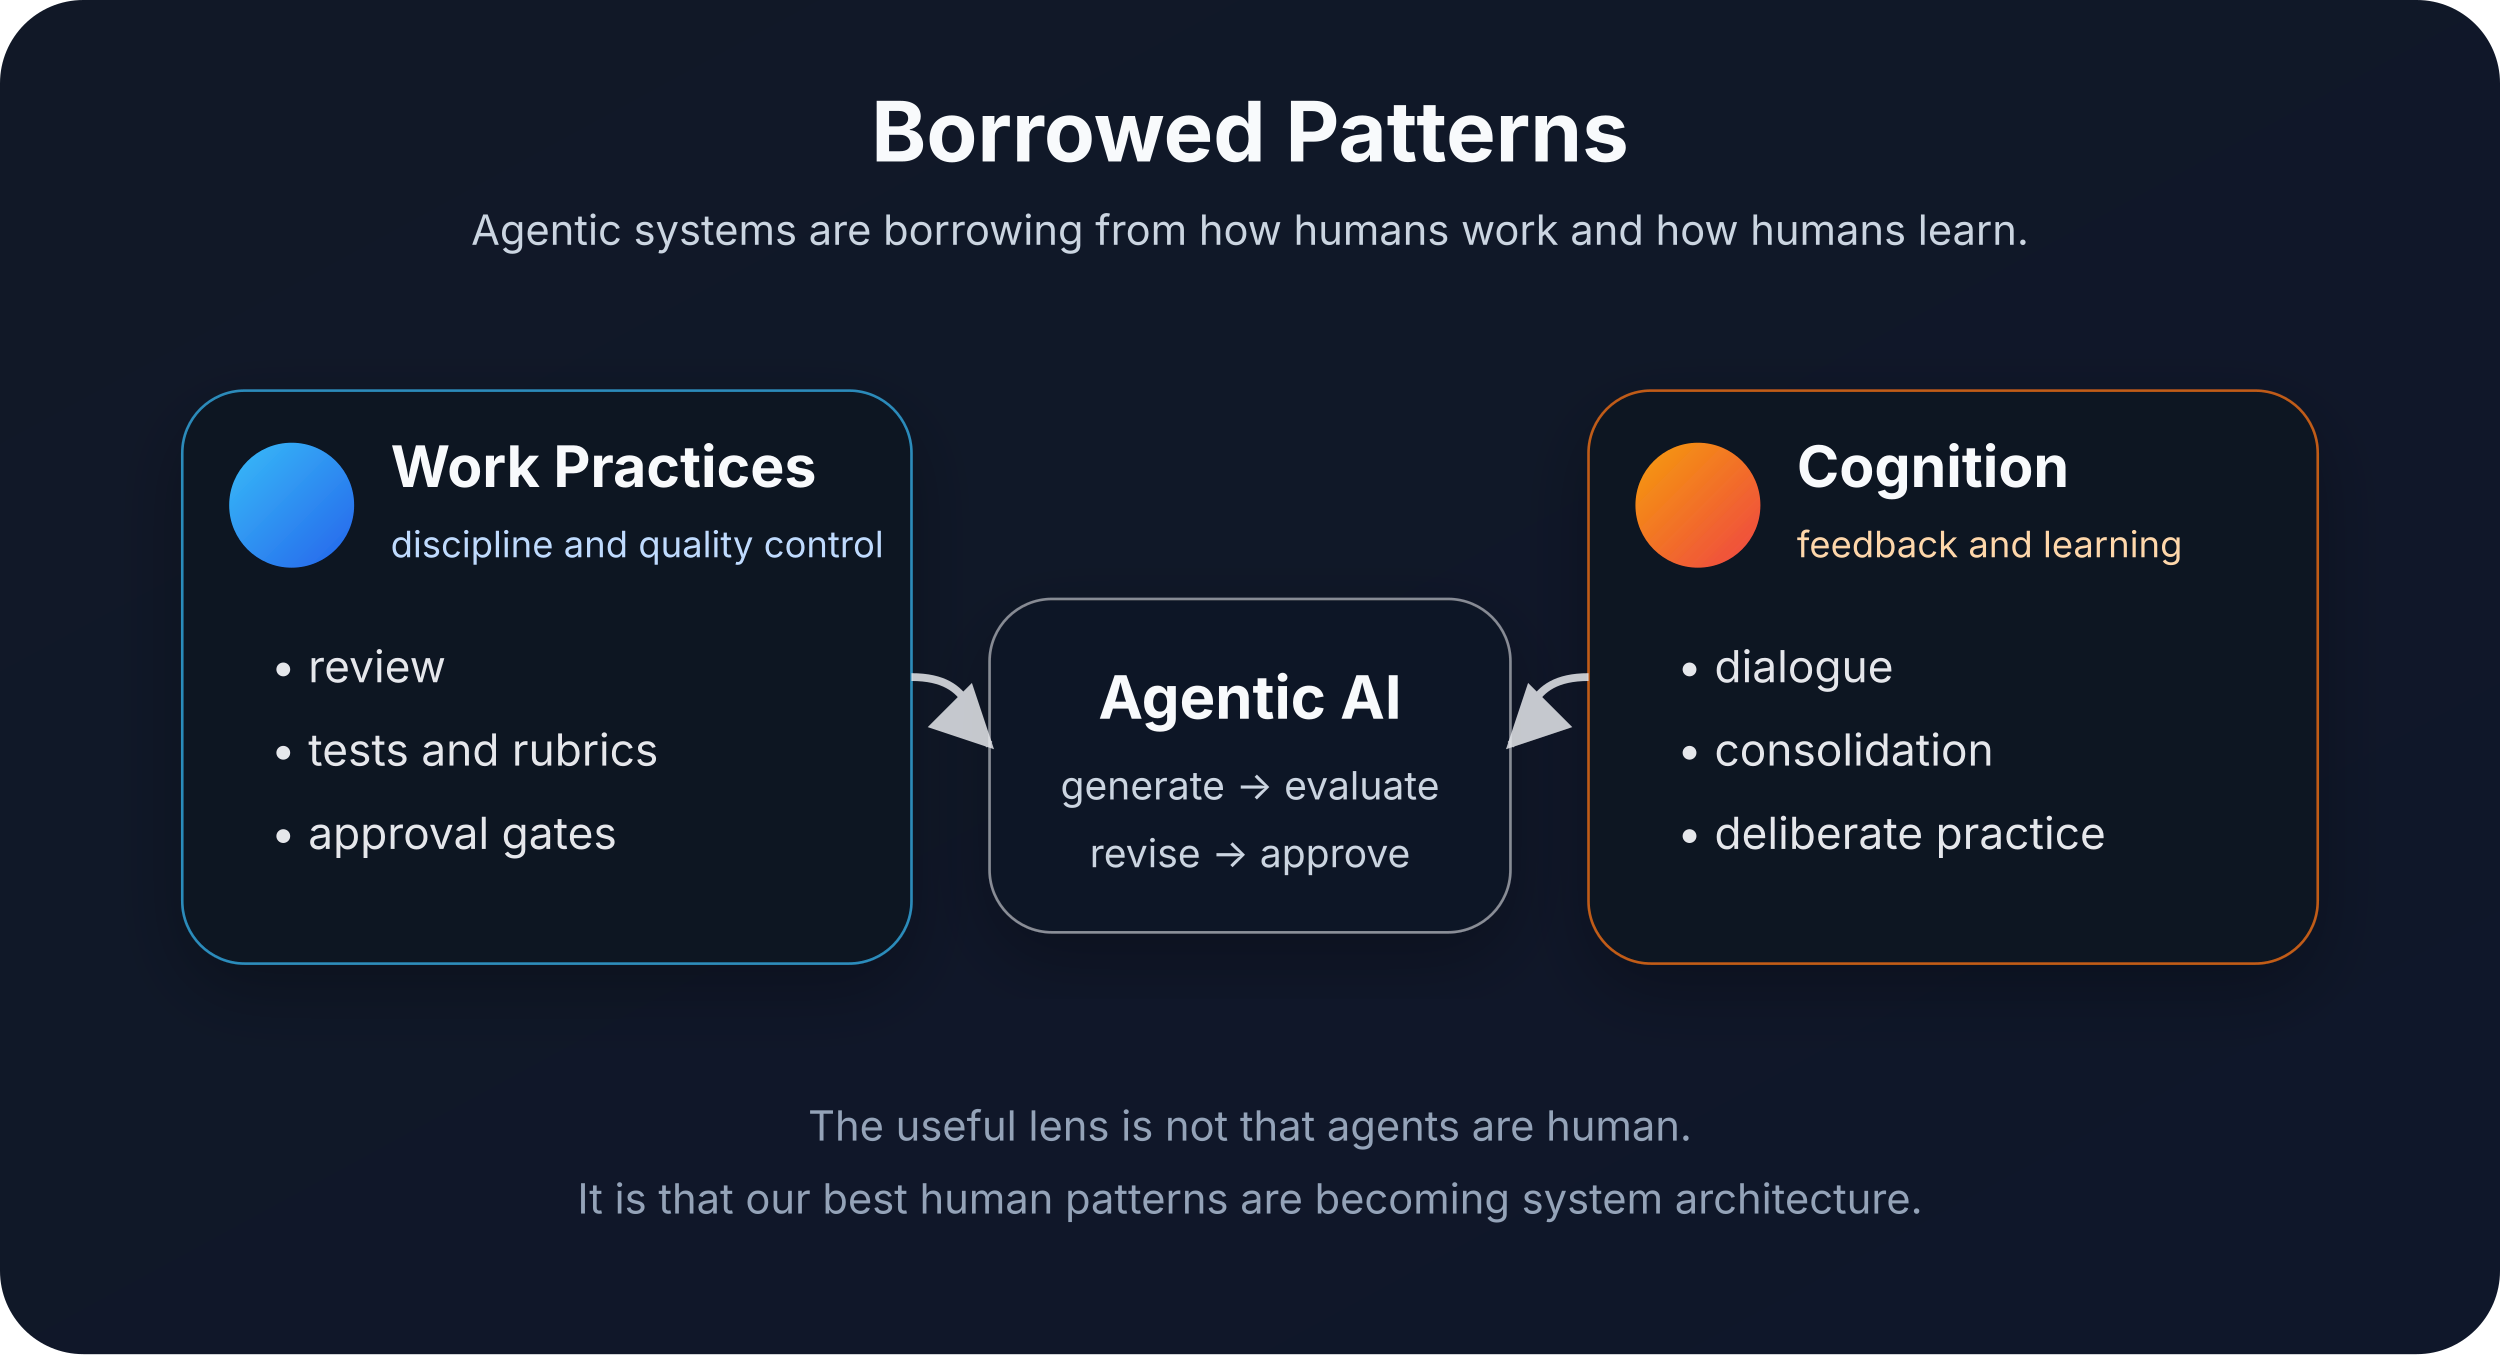
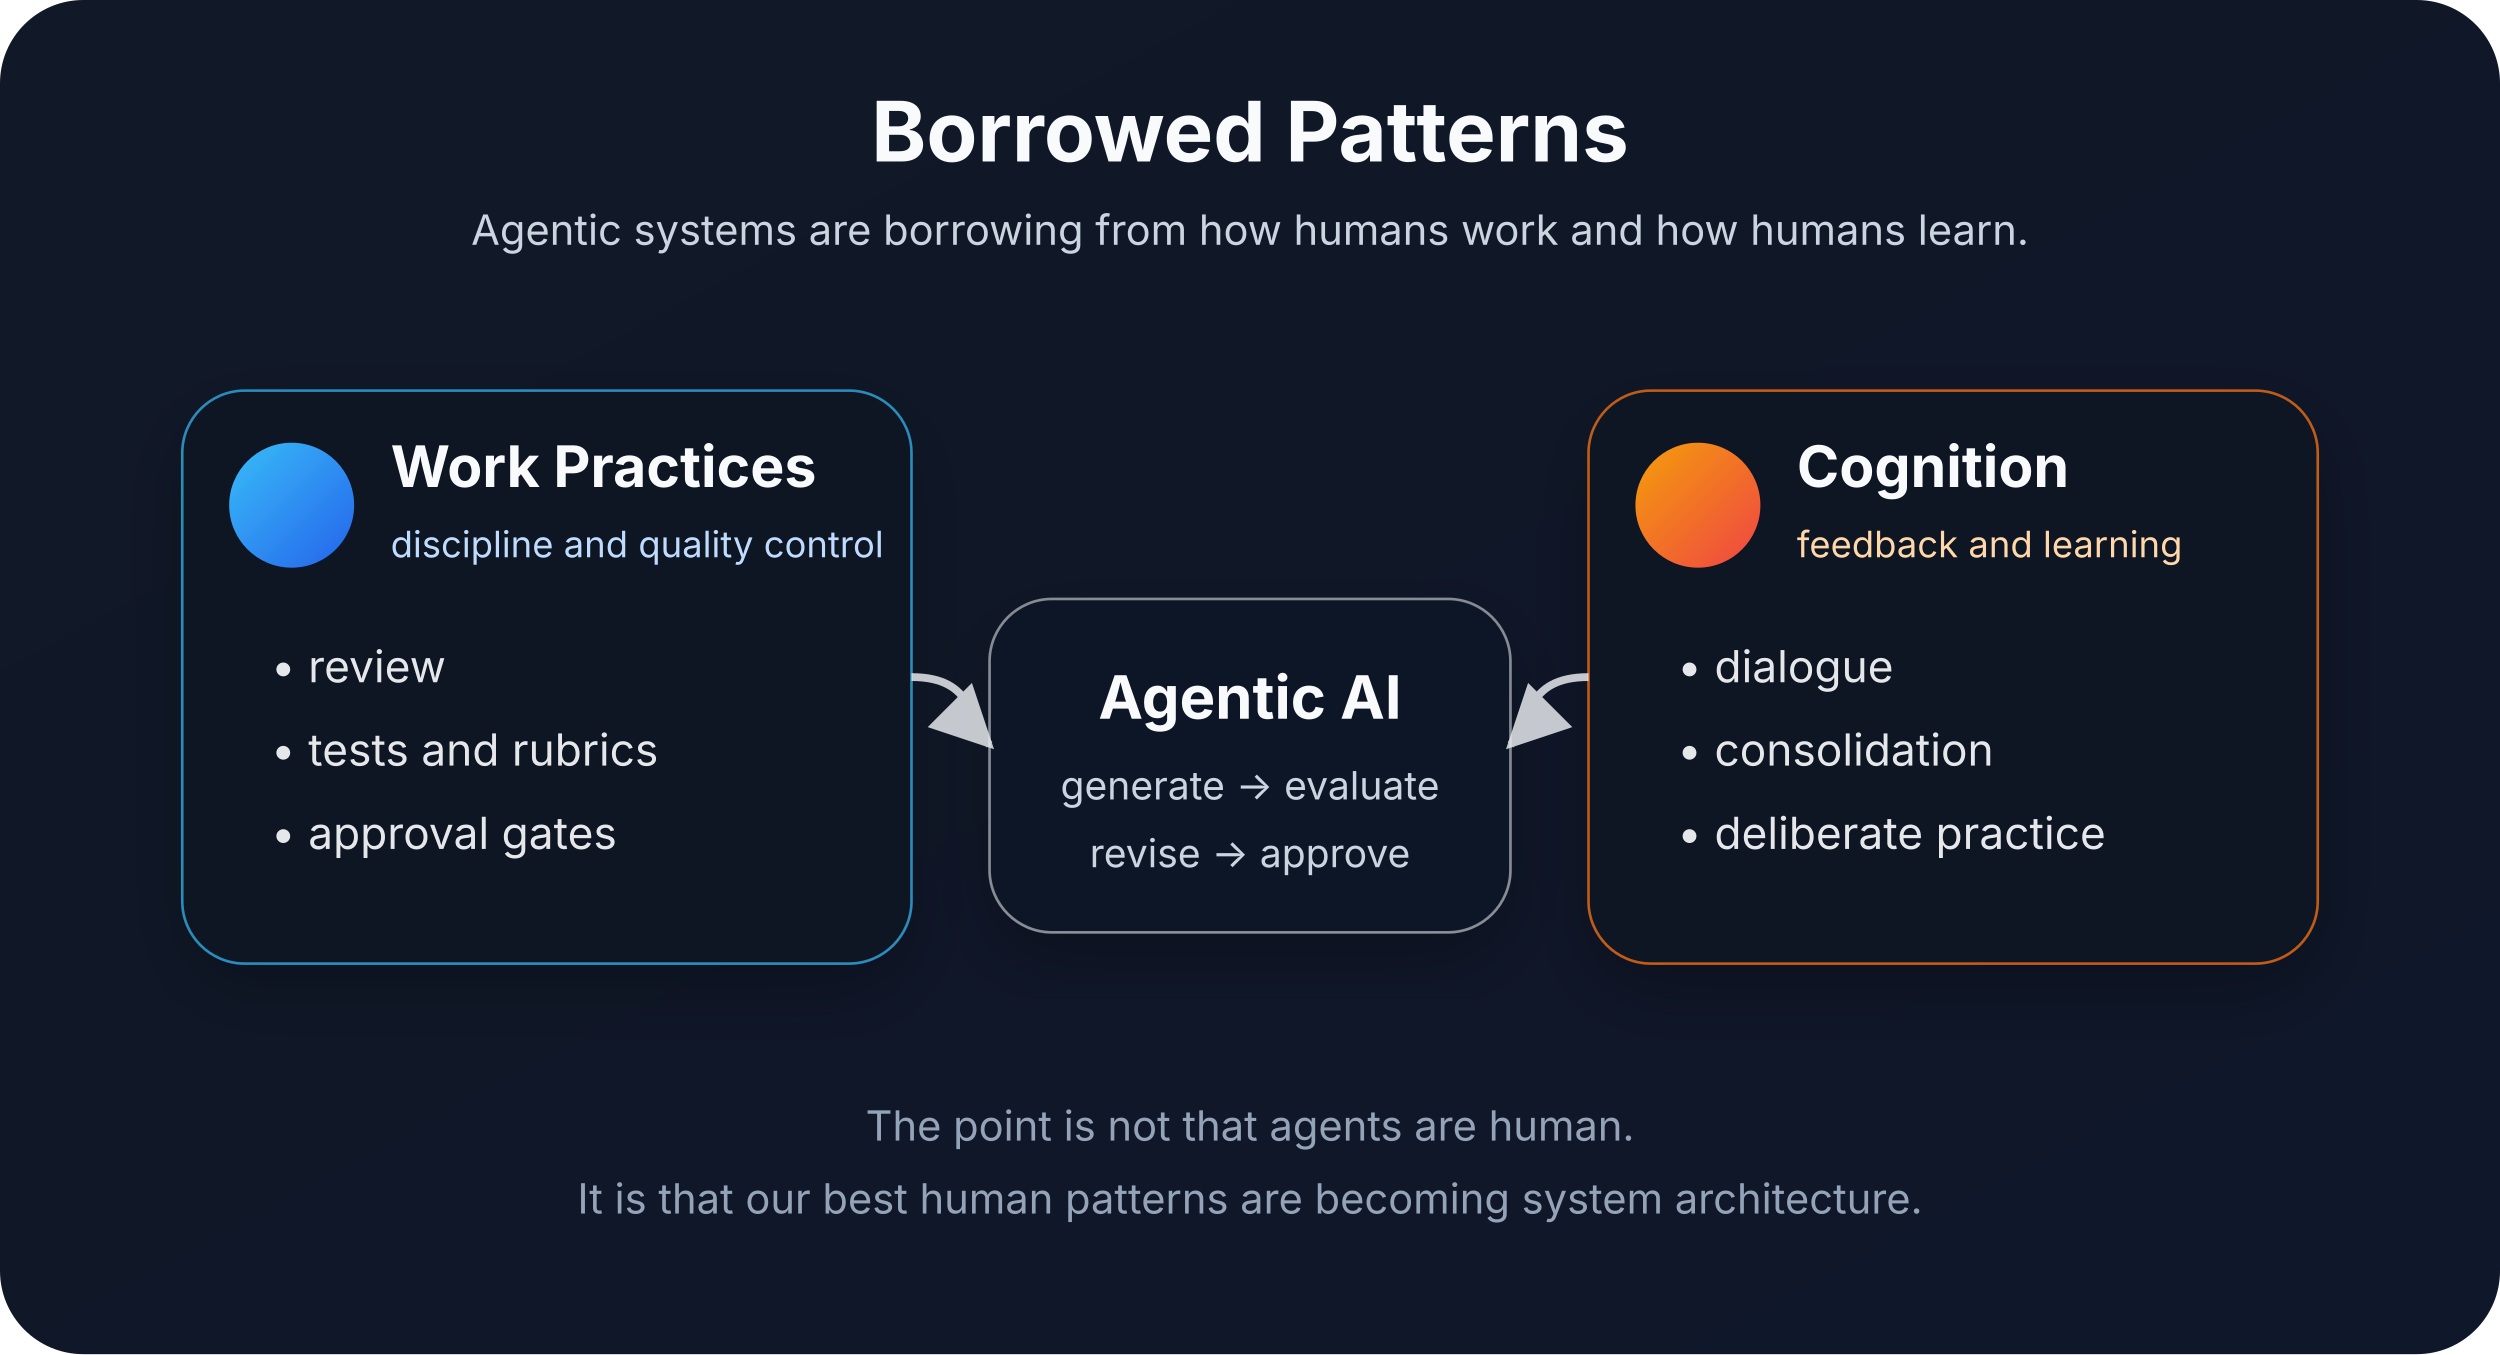
<svg xmlns="http://www.w3.org/2000/svg" viewBox="0 0 960 520" role="img" aria-labelledby="title desc">
  <defs>
    <linearGradient id="bg" x1="0" y1="0" x2="1" y2="1">
      <stop offset="0" stop-color="#111827" />
      <stop offset="1" stop-color="#0f172a" />
    </linearGradient>
    <linearGradient id="left" x1="0" y1="0" x2="1" y2="1">
      <stop offset="0" stop-color="#38bdf8" />
      <stop offset="1" stop-color="#2563eb" />
    </linearGradient>
    <linearGradient id="right" x1="0" y1="0" x2="1" y2="1">
      <stop offset="0" stop-color="#f59e0b" />
      <stop offset="1" stop-color="#ef4444" />
    </linearGradient>
    <filter id="shadow" x="-20%" y="-20%" width="140%" height="140%">
      <feDropShadow dx="0" dy="10" stdDeviation="14" flood-color="#000" flood-opacity="0.28" />
    </filter>
    <marker id="arrow" viewBox="0 0 10 10" refX="9" refY="5" markerWidth="8" markerHeight="8" orient="auto-start-reverse">
      <path d="M 0 0 L 10 5 L 0 10 z" fill="#e5e7eb" />
    </marker>
  </defs>
  <rect width="960" height="520" rx="32" fill="url(#bg)" />
  <text x="480" y="62" text-anchor="middle" fill="#f8fafc" font-family="Inter, system-ui, sans-serif" font-size="32" font-weight="700">Borrowed Patterns</text>
  <text x="480" y="94" text-anchor="middle" fill="#cbd5e1" font-family="Inter, system-ui, sans-serif" font-size="16">Agentic systems are borrowing from how humans work and how humans learn.</text>
  <g filter="url(#shadow)">
    <rect x="70" y="150" width="280" height="220" rx="24" fill="#0b1220" stroke="#38bdf8" stroke-opacity="0.7" />
    <circle cx="112" cy="194" r="24" fill="url(#left)" />
    <text x="150" y="187" fill="#f8fafc" font-family="Inter, system-ui, sans-serif" font-size="22" font-weight="700">Work Practices</text>
    <text x="150" y="214" fill="#bfdbfe" font-family="Inter, system-ui, sans-serif" font-size="14">discipline and quality control</text>
    <text x="104" y="262" fill="#e5e7eb" font-family="Inter, system-ui, sans-serif" font-size="17">• review</text>
    <text x="104" y="294" fill="#e5e7eb" font-family="Inter, system-ui, sans-serif" font-size="17">• tests and rubrics</text>
    <text x="104" y="326" fill="#e5e7eb" font-family="Inter, system-ui, sans-serif" font-size="17">• approval gates</text>
  </g>
  <g filter="url(#shadow)">
    <rect x="610" y="150" width="280" height="220" rx="24" fill="#0b1220" stroke="#f97316" stroke-opacity="0.75" />
    <circle cx="652" cy="194" r="24" fill="url(#right)" />
    <text x="690" y="187" fill="#f8fafc" font-family="Inter, system-ui, sans-serif" font-size="22" font-weight="700">Cognition</text>
    <text x="690" y="214" fill="#fed7aa" font-family="Inter, system-ui, sans-serif" font-size="14">feedback and learning</text>
    <text x="644" y="262" fill="#e5e7eb" font-family="Inter, system-ui, sans-serif" font-size="17">• dialogue</text>
    <text x="644" y="294" fill="#e5e7eb" font-family="Inter, system-ui, sans-serif" font-size="17">• consolidation</text>
    <text x="644" y="326" fill="#e5e7eb" font-family="Inter, system-ui, sans-serif" font-size="17">• deliberate practice</text>
  </g>
  <g filter="url(#shadow)">
    <rect x="380" y="230" width="200" height="128" rx="24" fill="#111827" stroke="#e5e7eb" stroke-opacity="0.55" />
    <text x="480" y="276" text-anchor="middle" fill="#f8fafc" font-family="Inter, system-ui, sans-serif" font-size="23" font-weight="700">Agentic AI</text>
    <text x="480" y="307" text-anchor="middle" fill="#cbd5e1" font-family="Inter, system-ui, sans-serif" font-size="15">generate → evaluate</text>
    <text x="480" y="333" text-anchor="middle" fill="#cbd5e1" font-family="Inter, system-ui, sans-serif" font-size="15">revise → approve</text>
  </g>
  <path d="M350 260 C375 260 372 278 380 286" stroke="#e5e7eb" stroke-width="3" fill="none" marker-end="url(#arrow)" opacity="0.85" />
  <path d="M610 260 C585 260 588 278 580 286" stroke="#e5e7eb" stroke-width="3" fill="none" marker-end="url(#arrow)" opacity="0.85" />
-   <text x="480" y="438" text-anchor="middle" fill="#94a3b8" font-family="Inter, system-ui, sans-serif" font-size="16">The useful lens is not that agents are human.</text>
+   <text x="480" y="438" text-anchor="middle" fill="#94a3b8" font-family="Inter, system-ui, sans-serif" font-size="16">The point is not that agents are human.</text>
  <text x="480" y="466" text-anchor="middle" fill="#94a3b8" font-family="Inter, system-ui, sans-serif" font-size="16">It is that our best human patterns are becoming system architecture.</text>
</svg>
